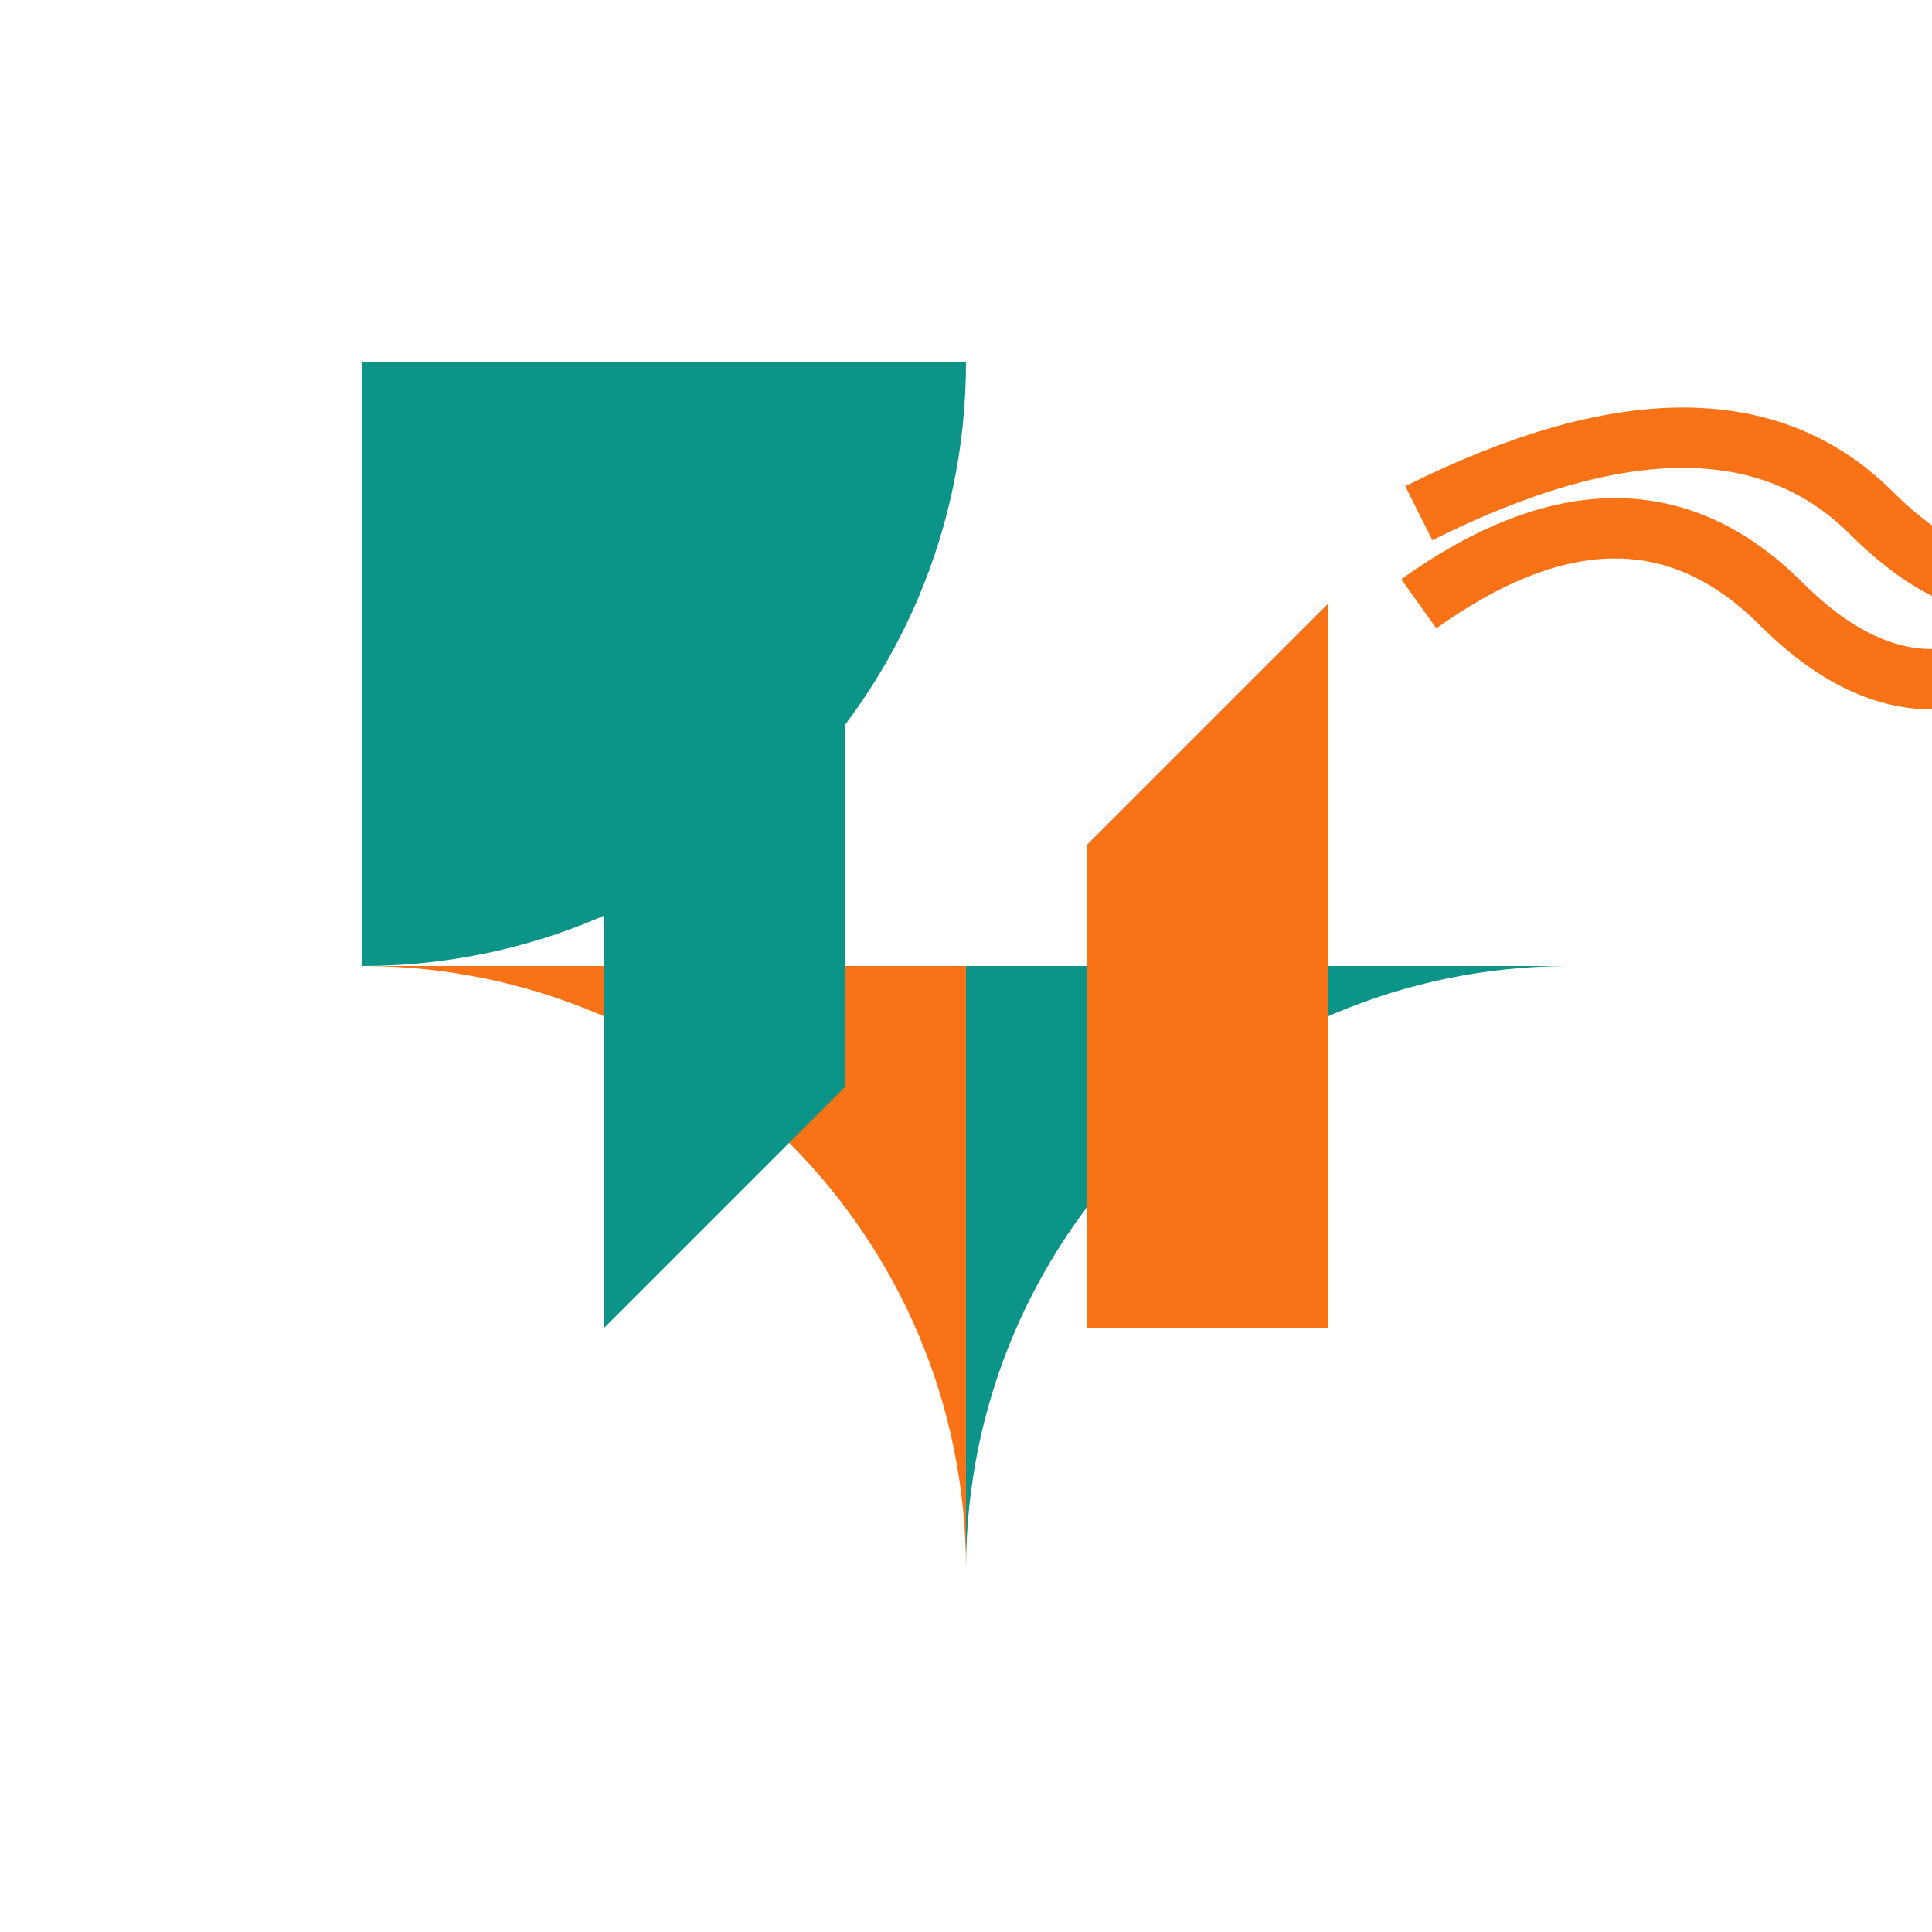
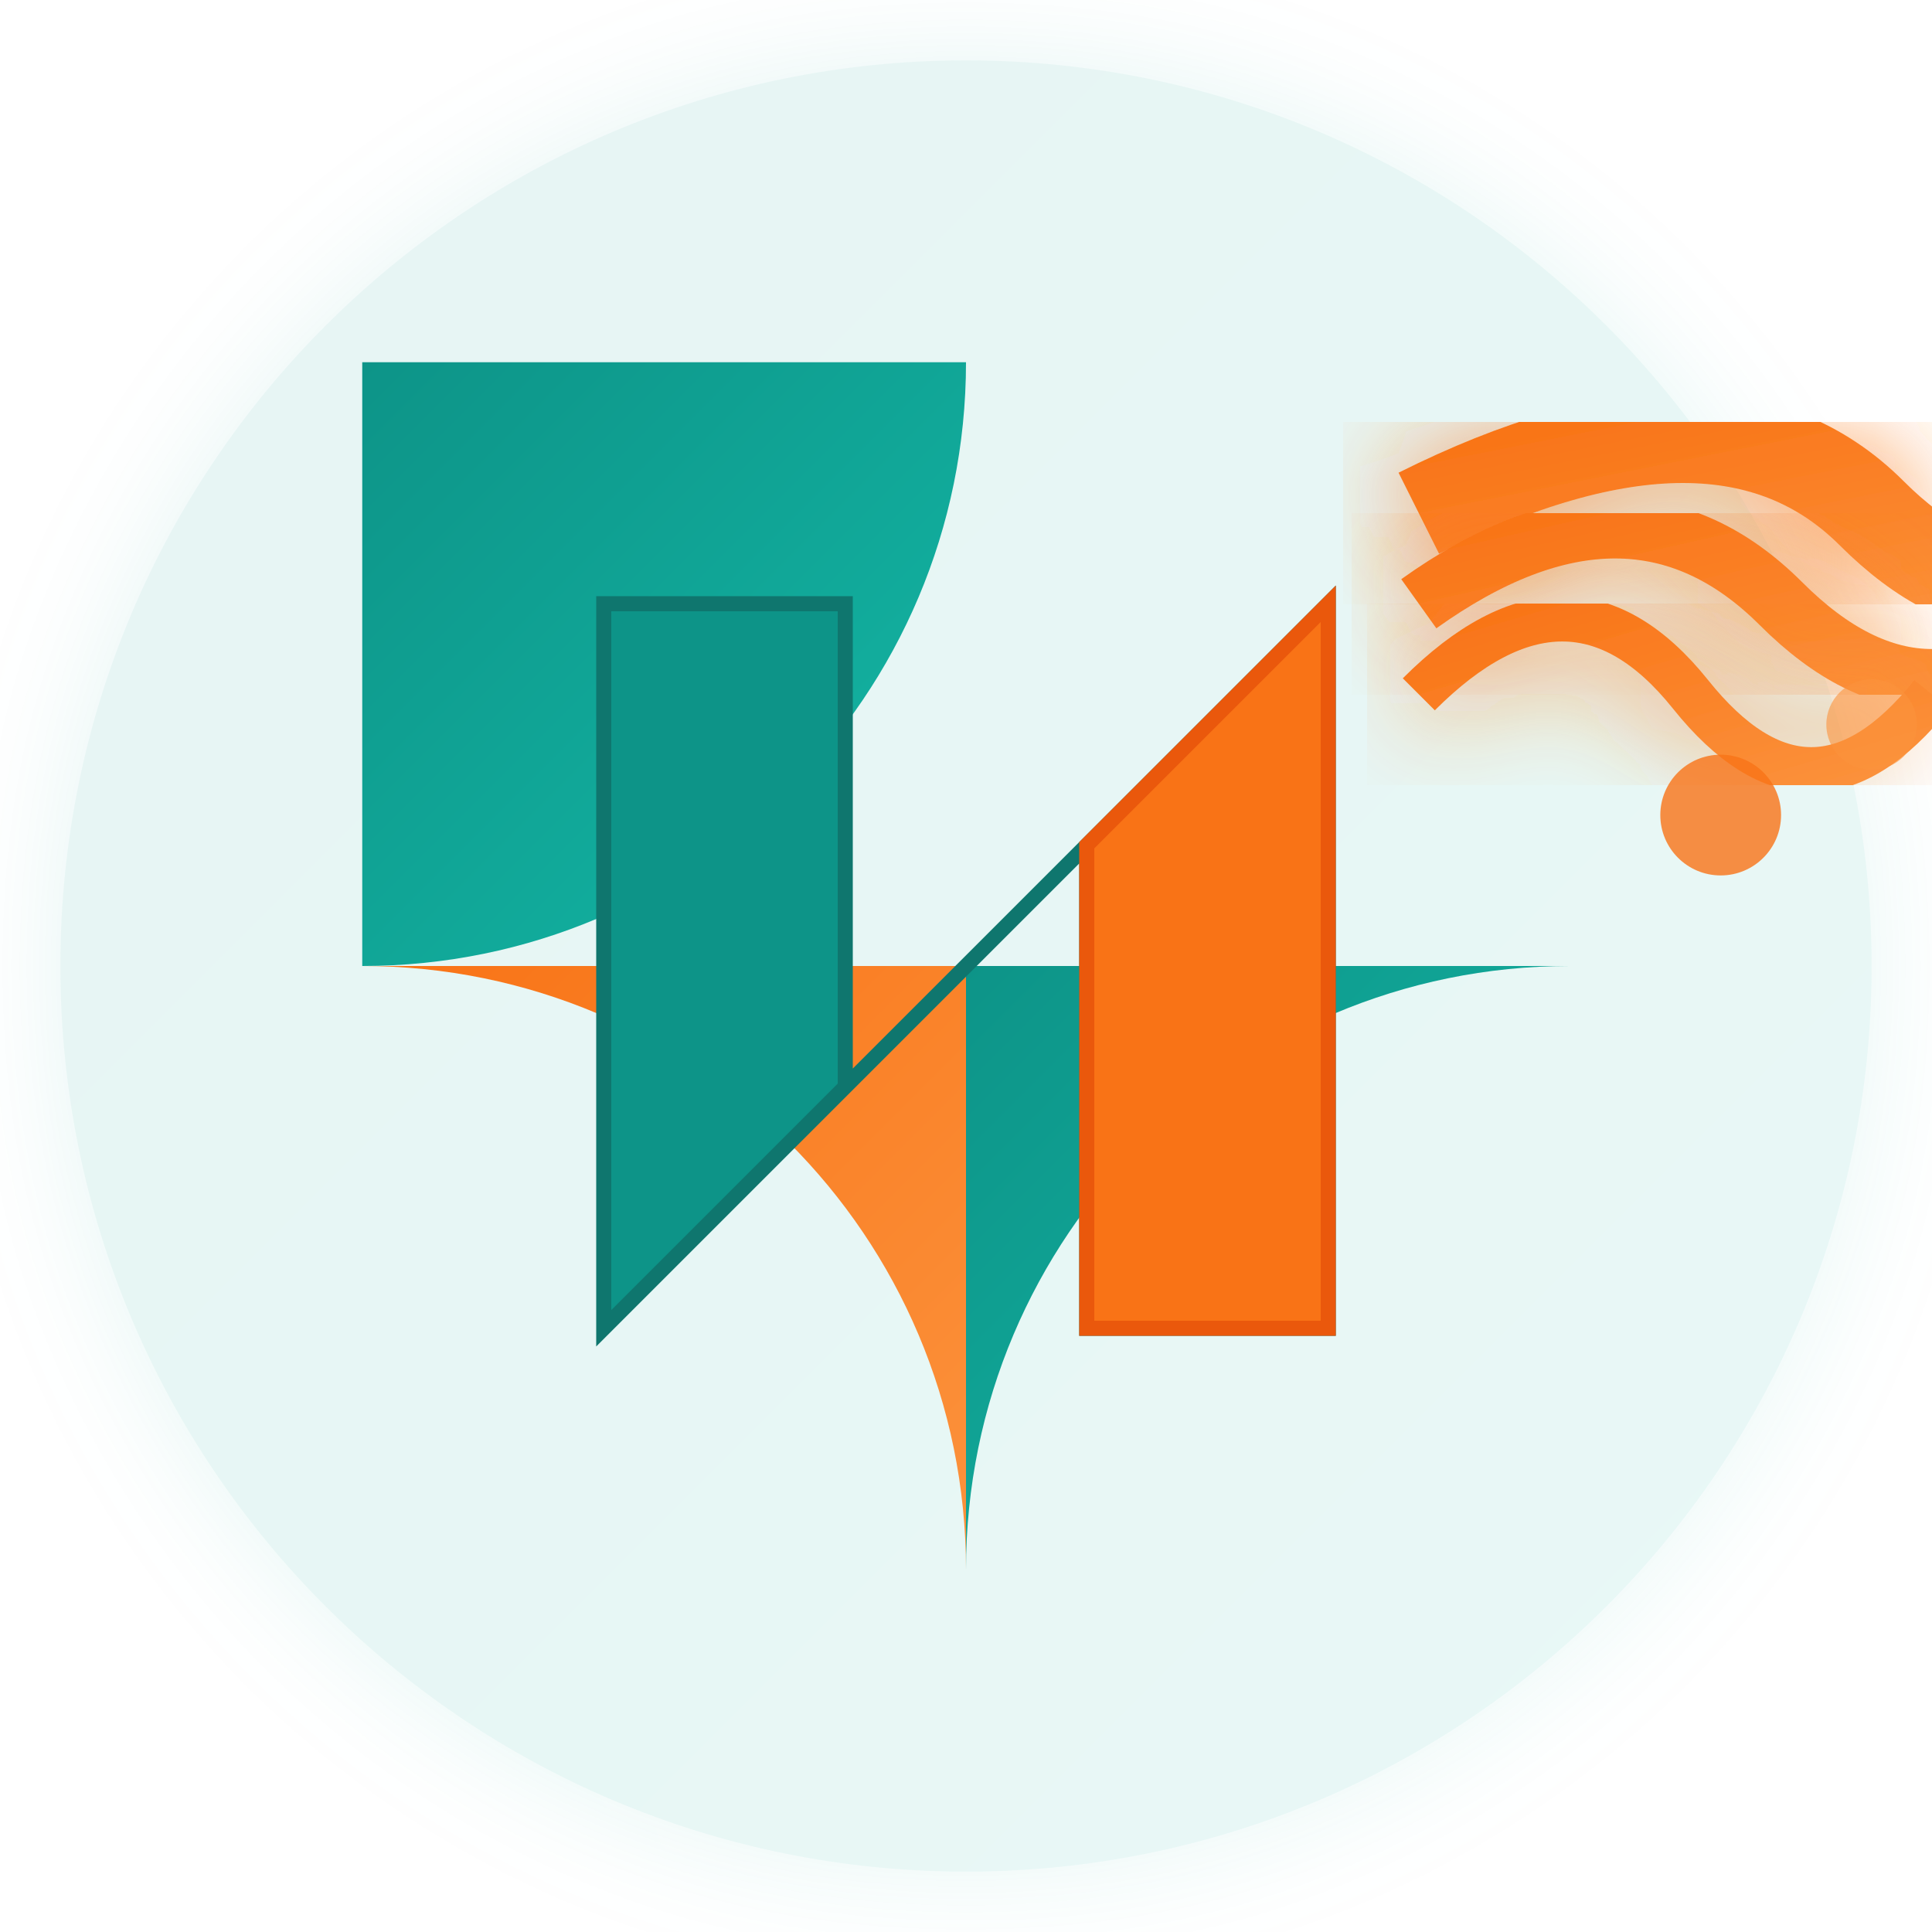
<svg xmlns="http://www.w3.org/2000/svg" width="64" height="64" viewBox="0 0 64 64">
+   <defs>
+     <linearGradient id="tealGradient" x1="0%" y1="0%" x2="100%" y2="100%">
+       <stop offset="0%" style="stop-color:#0D9488;stop-opacity:1" />
+       <stop offset="100%" style="stop-color:#14B8A6;stop-opacity:1" />
+     </linearGradient>
+     <linearGradient id="coralGradient" x1="0%" y1="0%" x2="100%" y2="100%">
+       <stop offset="0%" style="stop-color:#F97316;stop-opacity:1" />
+       <stop offset="100%" style="stop-color:#FB923C;stop-opacity:1" />
+     </linearGradient>
+     <filter id="glow">
+       <feGaussianBlur stdDeviation="2" result="coloredBlur" />
+       <feMerge>
+         <feMergeNode in="coloredBlur" />
+         <feMergeNode in="SourceGraphic" />
+       </feMerge>
+     </filter>
+   </defs>
+   <circle cx="32" cy="32" r="30" fill="url(#tealGradient)" opacity="0.1" filter="url(#glow)" />
  <g transform="translate(12, 12)">
-     <path d="M 20 0 A 20 20 0 0 1 0 20 L 0 0 Z" fill="#0D9488" />
-     <path d="M 0 20 A 20 20 0 0 1 20 40 L 20 20 Z" fill="#F97316" />
-     <path d="M 20 40 A 20 20 0 0 1 40 20 L 20 20 Z" fill="#0D9488" />
-     <path d="M 8 32 L 8 8 L 16 8 L 16 24 L 32 8 L 32 32 L 24 32 L 24 16 L 8 32 Z" fill="#0D9488" />
-     <path d="M 24 16 L 32 8 L 32 32 L 24 32 L 24 16 Z" fill="#F97316" />
-     <path d="M 35 5 Q 45 0 50 5 Q 55 10 60 5" stroke="#F97316" stroke-width="2" fill="none" />
-     <path d="M 35 8 Q 42 3 47 8 Q 52 13 57 8" stroke="#F97316" stroke-width="2" fill="none" />
+     <path d="M 20 0 A 20 20 0 0 1 0 20 L 0 0 Z" fill="url(#tealGradient)" />
+     <path d="M 0 20 A 20 20 0 0 1 20 40 L 20 20 Z" fill="url(#coralGradient)" />
+     <path d="M 20 40 A 20 20 0 0 1 40 20 L 20 20 Z" fill="url(#tealGradient)" />
+     <path d="M 8 32 L 8 8 L 16 8 L 16 24 L 32 8 L 32 32 L 24 32 L 24 16 L 8 32 Z" fill="#0D9488" stroke="#0F766E" stroke-width="0.5" />
+     <path d="M 24 16 L 32 8 L 32 32 L 24 32 L 24 16 Z" fill="#F97316" stroke="#EA580C" stroke-width="0.5" />
+     <path d="M 35 5 Q 45 0 50 5 Q 55 10 60 5" stroke="url(#coralGradient)" stroke-width="3" fill="none" filter="url(#glow)" />
+     <path d="M 35 8 Q 42 3 47 8 Q 52 13 57 8" stroke="url(#coralGradient)" stroke-width="2" fill="none" filter="url(#glow)" />
+     <path d="M 35 11 Q 40 6 44 11 Q 48 16 52 11" stroke="url(#coralGradient)" stroke-width="1.5" fill="none" filter="url(#glow)" />
+     <circle cx="45" cy="15" r="2" fill="#F97316" opacity="0.8" />
+     <circle cx="50" cy="12" r="1.5" fill="#FB923C" opacity="0.6" />
+     <circle cx="55" cy="8" r="1" fill="#FED7AA" opacity="0.4" />
  </g>
</svg>
